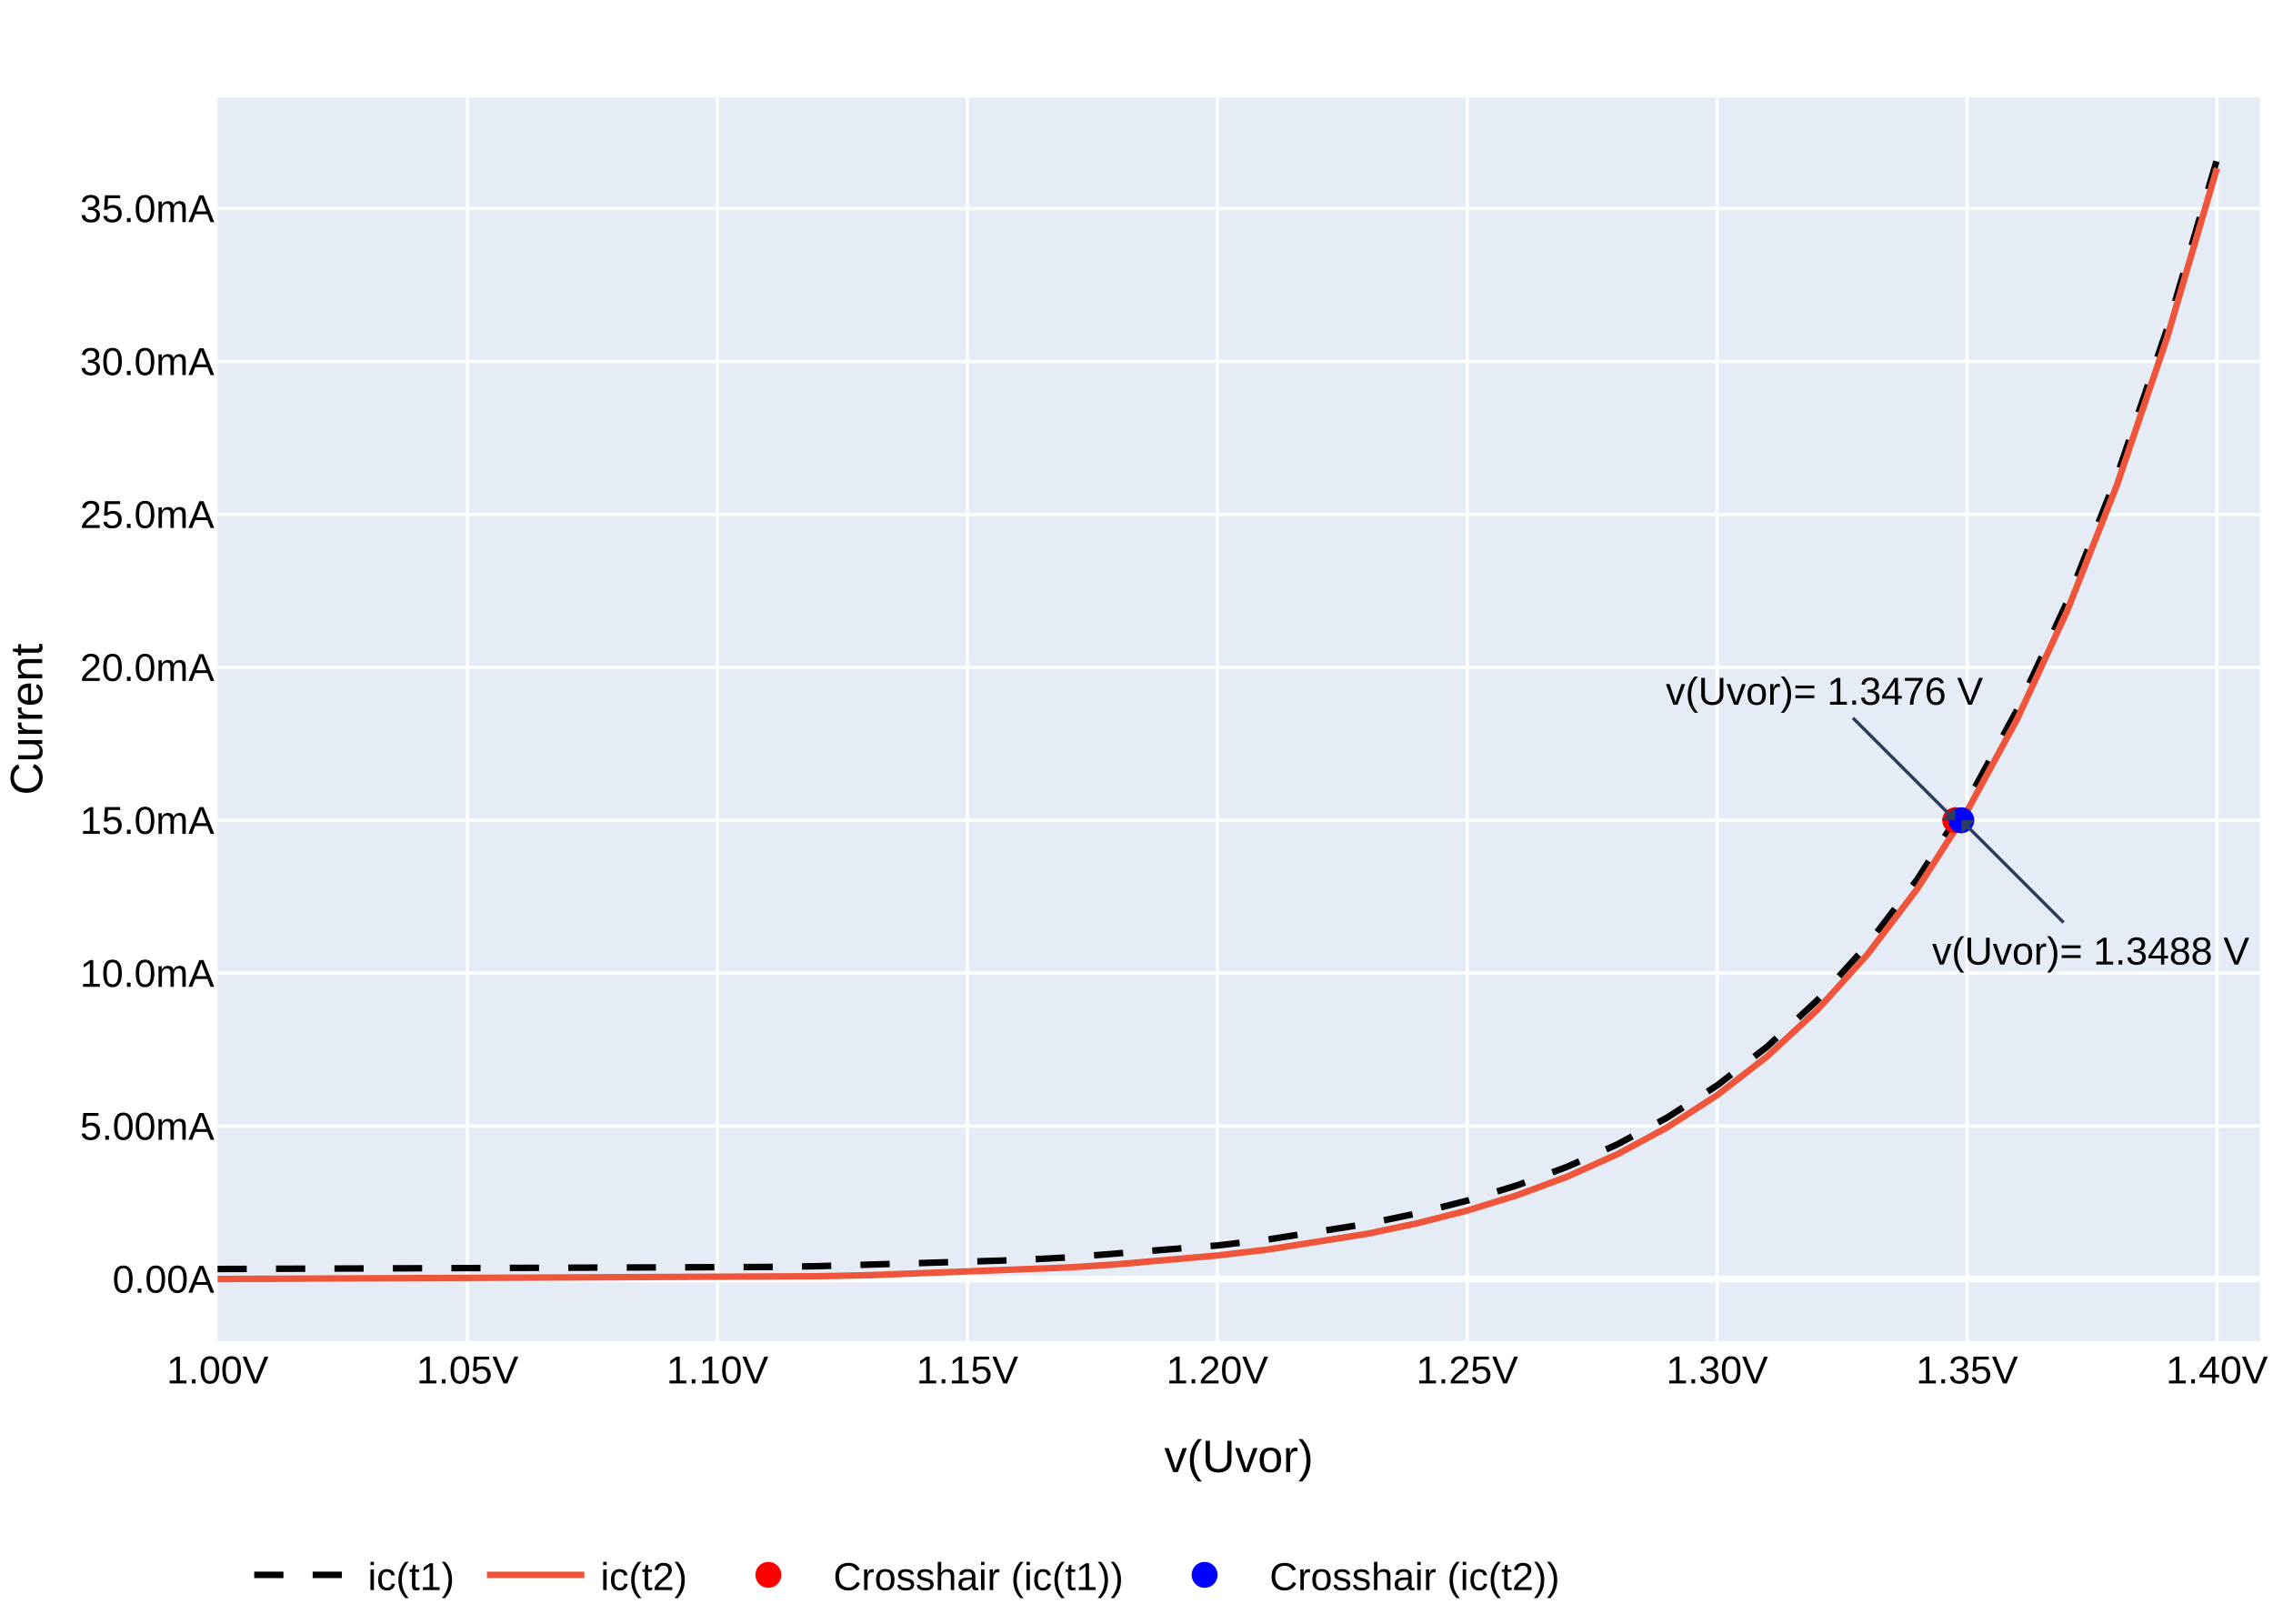
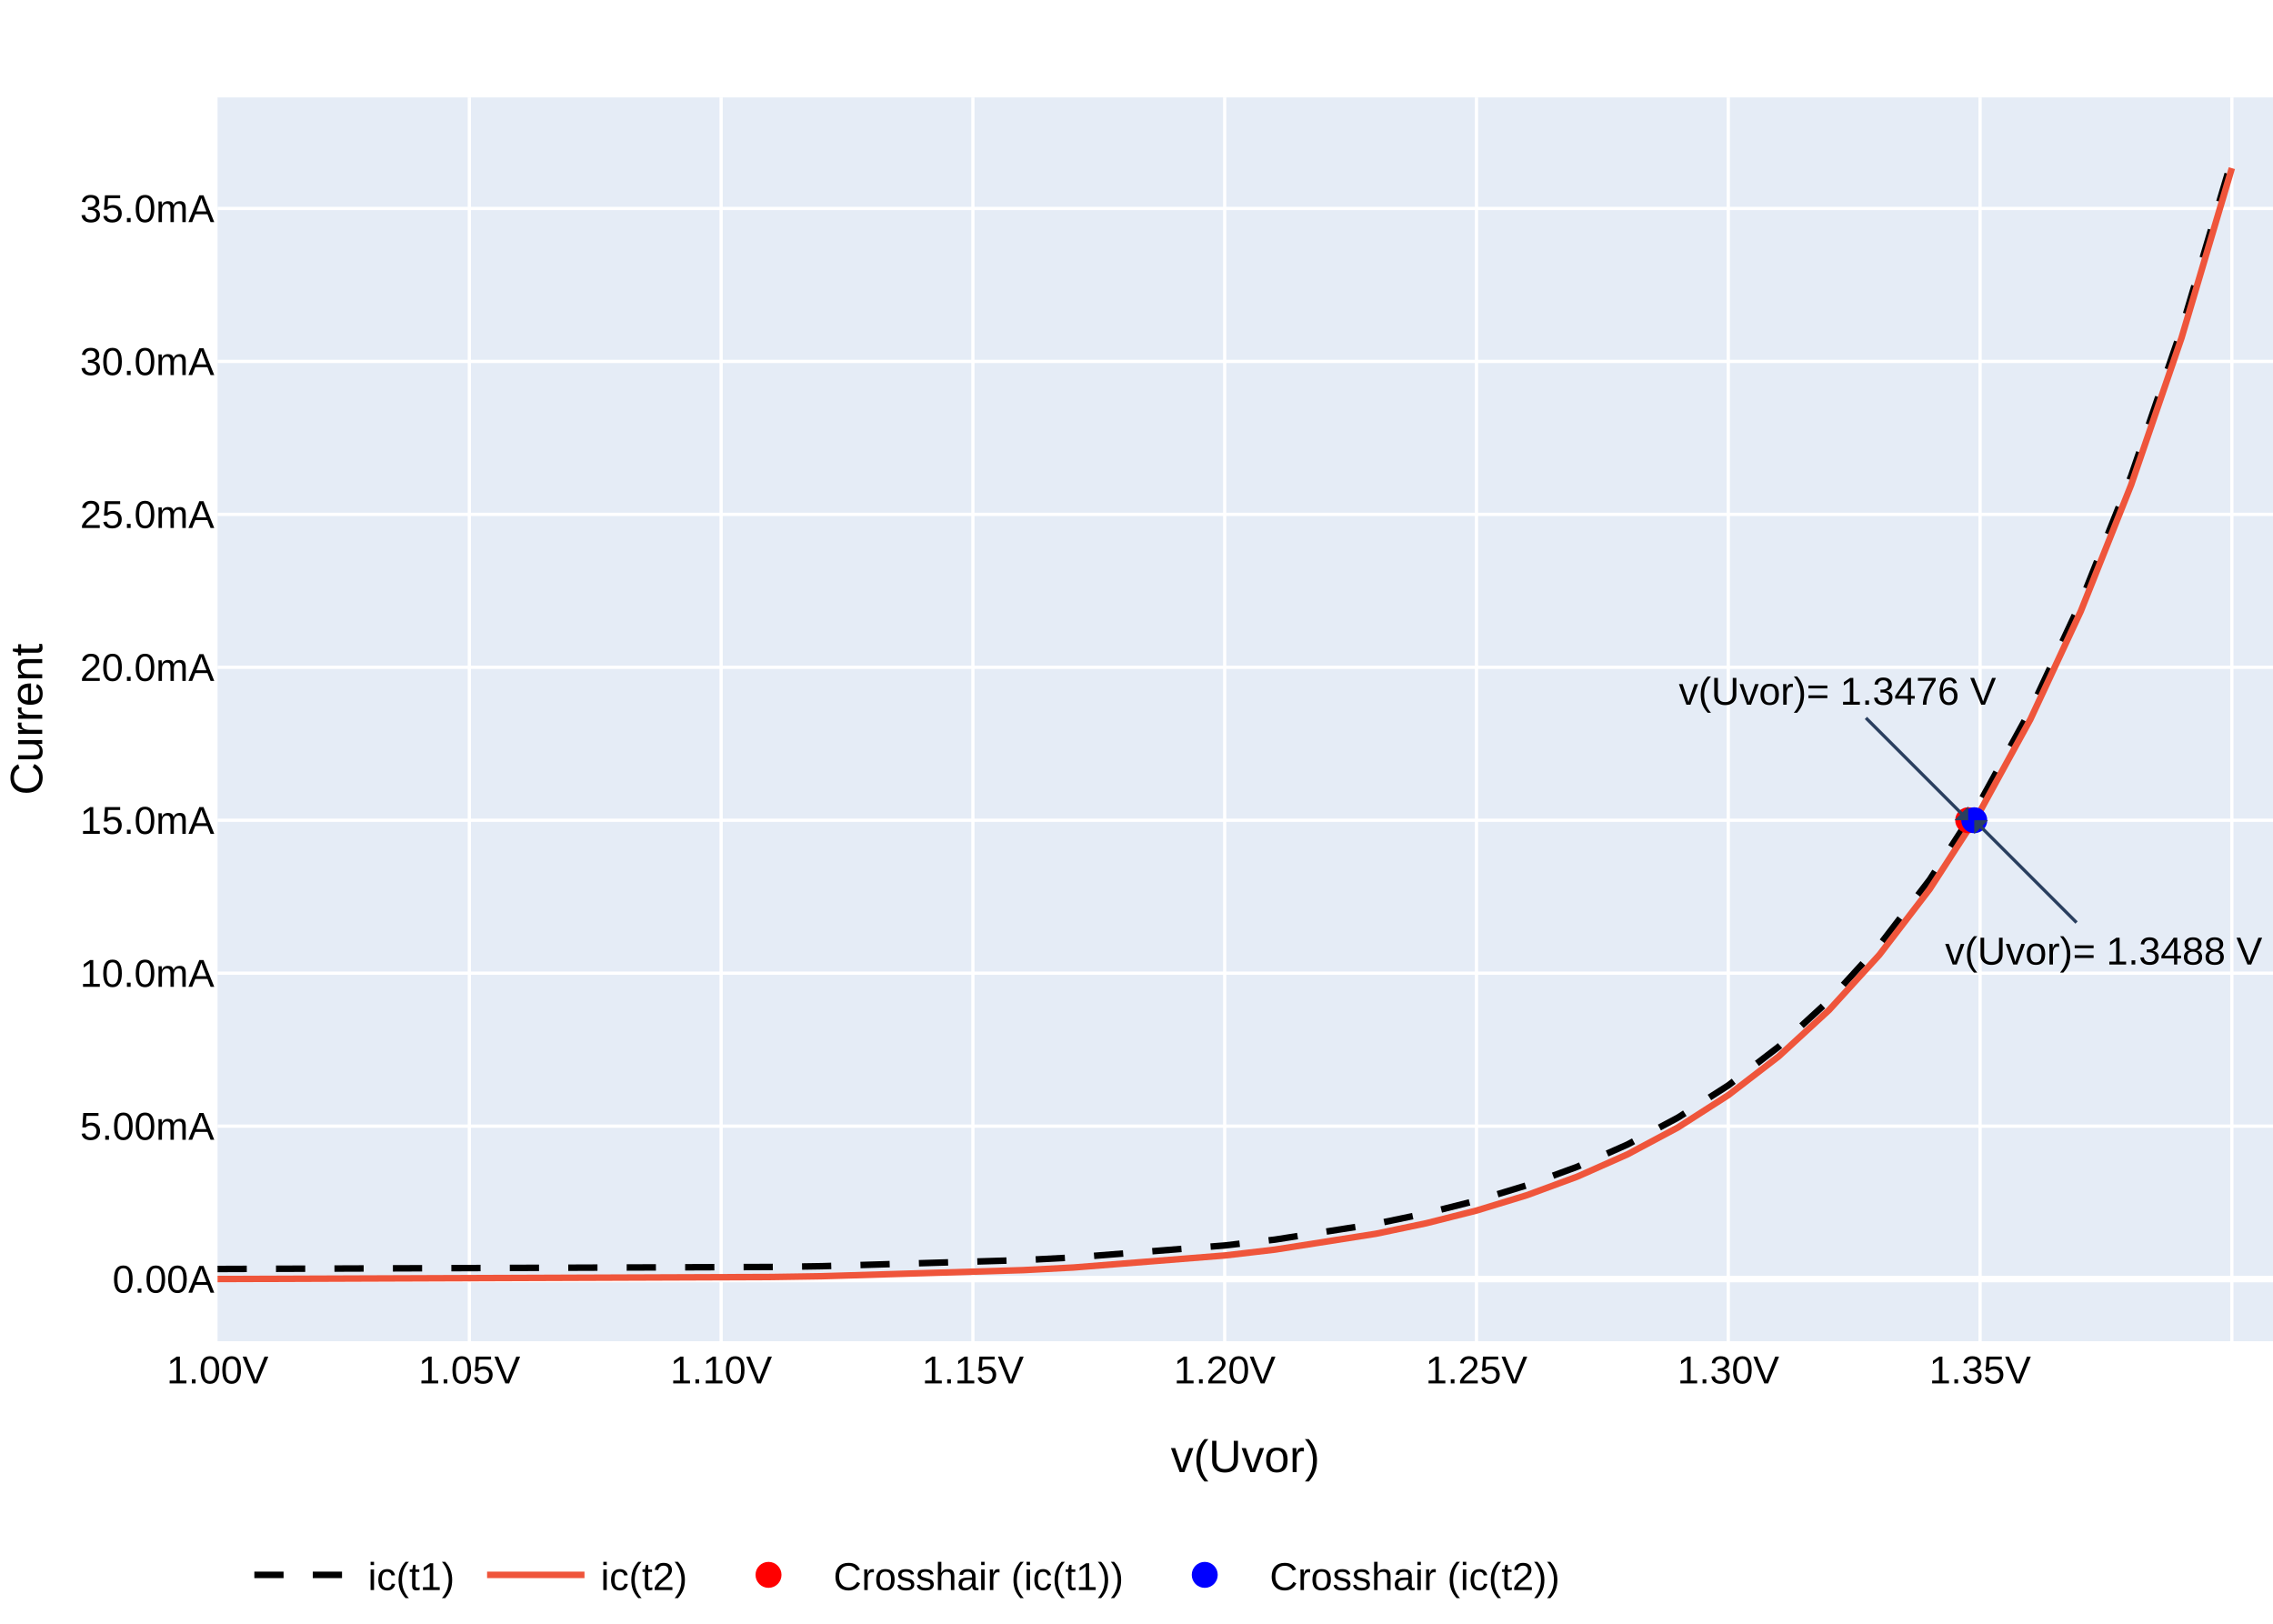
<svg xmlns="http://www.w3.org/2000/svg" class="main-svg" width="700" height="500" style="" viewBox="0 0 700 500">
  <rect x="0" y="0" width="700" height="500" style="fill: rgb(255, 255, 255); fill-opacity: 1;" />
-   <defs id="defs-c31ebe">
+   <defs id="defs-83f059">
    <g class="clips">
-       <clipPath id="clipc31ebexyplot" class="plotclip">
-         <rect width="629" height="383" />
-       </clipPath>
-       <clipPath class="axesclip" id="clipc31ebex">
-         <rect x="67" y="0" width="629" height="500" />
-       </clipPath>
-       <clipPath class="axesclip" id="clipc31ebey">
+       <clipPath id="clip83f059xyplot" class="plotclip">
+         <rect width="633" height="383" />
+       </clipPath>
+       <clipPath class="axesclip" id="clip83f059x">
+         <rect x="67" y="0" width="633" height="500" />
+       </clipPath>
+       <clipPath class="axesclip" id="clip83f059y">
        <rect x="0" y="30" width="700" height="383" />
      </clipPath>
-       <clipPath class="axesclip" id="clipc31ebexy">
-         <rect x="67" y="30" width="629" height="383" />
+       <clipPath class="axesclip" id="clip83f059xy">
+         <rect x="67" y="30" width="633" height="383" />
      </clipPath>
    </g>
    <g class="gradients" />
    <g class="patterns" />
  </defs>
  <g class="bglayer">
-     <rect class="bg" x="67" y="30" width="629" height="383" style="fill: rgb(229, 236, 246); fill-opacity: 1; stroke-width: 0;" />
+     <rect class="bg" x="67" y="30" width="633" height="383" style="fill: rgb(229, 236, 246); fill-opacity: 1; stroke-width: 0;" />
  </g>
  <g class="layer-below">
    <g class="imagelayer" />
    <g class="shapelayer" />
  </g>
  <g class="cartesianlayer">
    <g class="subplot xy">
      <g class="layer-subplot">
        <g class="shapelayer" />
        <g class="imagelayer" />
      </g>
      <g class="minor-gridlayer">
        <g class="x" />
        <g class="y" />
      </g>
      <g class="gridlayer">
        <g class="x">
-           <path class="xgrid crisp" transform="translate(143.97,0)" d="M0,30v383" style="stroke: rgb(255, 255, 255); stroke-opacity: 1; stroke-width: 1px;" />
-           <path class="xgrid crisp" transform="translate(220.94,0)" d="M0,30v383" style="stroke: rgb(255, 255, 255); stroke-opacity: 1; stroke-width: 1px;" />
-           <path class="xgrid crisp" transform="translate(297.9,0)" d="M0,30v383" style="stroke: rgb(255, 255, 255); stroke-opacity: 1; stroke-width: 1px;" />
-           <path class="xgrid crisp" transform="translate(374.87,0)" d="M0,30v383" style="stroke: rgb(255, 255, 255); stroke-opacity: 1; stroke-width: 1px;" />
-           <path class="xgrid crisp" transform="translate(451.84,0)" d="M0,30v383" style="stroke: rgb(255, 255, 255); stroke-opacity: 1; stroke-width: 1px;" />
-           <path class="xgrid crisp" transform="translate(528.81,0)" d="M0,30v383" style="stroke: rgb(255, 255, 255); stroke-opacity: 1; stroke-width: 1px;" />
-           <path class="xgrid crisp" transform="translate(605.77,0)" d="M0,30v383" style="stroke: rgb(255, 255, 255); stroke-opacity: 1; stroke-width: 1px;" />
-           <path class="xgrid crisp" transform="translate(682.74,0)" d="M0,30v383" style="stroke: rgb(255, 255, 255); stroke-opacity: 1; stroke-width: 1px;" />
+           <path class="xgrid crisp" transform="translate(144.54,0)" d="M0,30v383" style="stroke: rgb(255, 255, 255); stroke-opacity: 1; stroke-width: 1px;" />
+           <path class="xgrid crisp" transform="translate(222.08,0)" d="M0,30v383" style="stroke: rgb(255, 255, 255); stroke-opacity: 1; stroke-width: 1px;" />
+           <path class="xgrid crisp" transform="translate(299.62,0)" d="M0,30v383" style="stroke: rgb(255, 255, 255); stroke-opacity: 1; stroke-width: 1px;" />
+           <path class="xgrid crisp" transform="translate(377.16,0)" d="M0,30v383" style="stroke: rgb(255, 255, 255); stroke-opacity: 1; stroke-width: 1px;" />
+           <path class="xgrid crisp" transform="translate(454.7,0)" d="M0,30v383" style="stroke: rgb(255, 255, 255); stroke-opacity: 1; stroke-width: 1px;" />
+           <path class="xgrid crisp" transform="translate(532.25,0)" d="M0,30v383" style="stroke: rgb(255, 255, 255); stroke-opacity: 1; stroke-width: 1px;" />
+           <path class="xgrid crisp" transform="translate(609.79,0)" d="M0,30v383" style="stroke: rgb(255, 255, 255); stroke-opacity: 1; stroke-width: 1px;" />
+           <path class="xgrid crisp" transform="translate(687.33,0)" d="M0,30v383" style="stroke: rgb(255, 255, 255); stroke-opacity: 1; stroke-width: 1px;" />
        </g>
        <g class="y">
-           <path class="ygrid crisp" transform="translate(0,346.77)" d="M67,0h629" style="stroke: rgb(255, 255, 255); stroke-opacity: 1; stroke-width: 1px;" />
-           <path class="ygrid crisp" transform="translate(0,299.67)" d="M67,0h629" style="stroke: rgb(255, 255, 255); stroke-opacity: 1; stroke-width: 1px;" />
-           <path class="ygrid crisp" transform="translate(0,252.58)" d="M67,0h629" style="stroke: rgb(255, 255, 255); stroke-opacity: 1; stroke-width: 1px;" />
-           <path class="ygrid crisp" transform="translate(0,205.48)" d="M67,0h629" style="stroke: rgb(255, 255, 255); stroke-opacity: 1; stroke-width: 1px;" />
-           <path class="ygrid crisp" transform="translate(0,158.39)" d="M67,0h629" style="stroke: rgb(255, 255, 255); stroke-opacity: 1; stroke-width: 1px;" />
-           <path class="ygrid crisp" transform="translate(0,111.29)" d="M67,0h629" style="stroke: rgb(255, 255, 255); stroke-opacity: 1; stroke-width: 1px;" />
-           <path class="ygrid crisp" transform="translate(0,64.2)" d="M67,0h629" style="stroke: rgb(255, 255, 255); stroke-opacity: 1; stroke-width: 1px;" />
+           <path class="ygrid crisp" transform="translate(0,346.77)" d="M67,0h633" style="stroke: rgb(255, 255, 255); stroke-opacity: 1; stroke-width: 1px;" />
+           <path class="ygrid crisp" transform="translate(0,299.67)" d="M67,0h633" style="stroke: rgb(255, 255, 255); stroke-opacity: 1; stroke-width: 1px;" />
+           <path class="ygrid crisp" transform="translate(0,252.58)" d="M67,0h633" style="stroke: rgb(255, 255, 255); stroke-opacity: 1; stroke-width: 1px;" />
+           <path class="ygrid crisp" transform="translate(0,205.48)" d="M67,0h633" style="stroke: rgb(255, 255, 255); stroke-opacity: 1; stroke-width: 1px;" />
+           <path class="ygrid crisp" transform="translate(0,158.39)" d="M67,0h633" style="stroke: rgb(255, 255, 255); stroke-opacity: 1; stroke-width: 1px;" />
+           <path class="ygrid crisp" transform="translate(0,111.29)" d="M67,0h633" style="stroke: rgb(255, 255, 255); stroke-opacity: 1; stroke-width: 1px;" />
+           <path class="ygrid crisp" transform="translate(0,64.2)" d="M67,0h633" style="stroke: rgb(255, 255, 255); stroke-opacity: 1; stroke-width: 1px;" />
        </g>
      </g>
      <g class="zerolinelayer">
-         <path class="yzl zl crisp" transform="translate(0,393.86)" d="M67,0h629" style="stroke: rgb(255, 255, 255); stroke-opacity: 1; stroke-width: 2px;" />
+         <path class="yzl zl crisp" transform="translate(0,393.86)" d="M67,0h633" style="stroke: rgb(255, 255, 255); stroke-opacity: 1; stroke-width: 2px;" />
      </g>
      <g class="layer-between">
        <g class="shapelayer" />
        <g class="imagelayer" />
      </g>
      <path class="xlines-below" />
      <path class="ylines-below" />
      <g class="overlines-below" />
      <g class="xaxislayer-below" />
      <g class="yaxislayer-below" />
      <g class="overaxes-below" />
      <g class="overplot">
-         <g class="xy" transform="translate(67,30)" clip-path="url(#clipc31ebexyplot)">
+         <g class="xy" transform="translate(67,30)" clip-path="url(#clip83f059xyplot)">
          <g class="scatterlayer mlayer">
-             <g class="trace scatter trace06a75d" style="stroke-miterlimit: 2; opacity: 1;">
+             <g class="trace scatter trace0c3409" style="stroke-miterlimit: 2; opacity: 1;">
              <g class="fills" />
              <g class="errorbars" />
              <g class="lines">
-                 <path class="js-line" d="M0,360.76L169.33,360.14L184.72,359.9L246.3,358.02L261.69,357.21L307.87,353.52L323.26,351.71L354.05,346.85L369.44,343.62L384.84,339.71L400.23,334.99L415.63,329.29L431.02,322.42L446.41,314.15L461.81,304.23L477.2,292.32L492.59,278.08L507.99,261.09L523.38,240.88L538.77,216.93L554.17,188.65L569.56,155.43L584.95,116.57L600.35,71.38L615.74,19.15" style="vector-effect: none; fill: none; stroke: rgb(0, 0, 0); stroke-opacity: 1; stroke-dasharray: 9px, 9px; stroke-width: 2px; opacity: 1;" />
+                 <path class="js-line" d="M0,360.76L170.59,360.14L186.1,359.9L248.13,358.02L263.64,357.21L310.16,353.52L325.67,351.71L356.69,346.85L372.2,343.62L387.7,339.71L403.21,334.99L418.72,329.29L434.23,322.42L449.74,314.15L465.25,304.23L480.75,292.32L496.26,278.08L511.77,261.09L527.28,240.88L542.79,216.93L558.29,188.65L573.8,155.43L589.31,116.57L604.82,71.38L620.33,19.15" style="vector-effect: none; fill: none; stroke: rgb(0, 0, 0); stroke-opacity: 1; stroke-dasharray: 9px, 9px; stroke-width: 2px; opacity: 1;" />
              </g>
              <g class="points" />
              <g class="text" />
            </g>
-             <g class="trace scatter trace2c32ce" style="stroke-miterlimit: 2; opacity: 1;">
+             <g class="trace scatter trace5f4322" style="stroke-miterlimit: 2; opacity: 1;">
              <g class="fills" />
              <g class="errorbars" />
              <g class="lines">
-                 <path class="js-line" d="M0,363.85L184.72,362.99L200.12,362.68L261.69,360.3L277.08,359.31L307.87,356.6L323.26,354.79L354.05,349.92L369.44,346.68L384.84,342.77L400.23,338.04L415.63,332.33L431.02,325.45L446.41,317.17L461.81,307.23L477.2,295.31L492.59,281.05L507.99,264.03L523.38,243.8L538.77,219.81L554.17,191.5L569.56,158.23L584.95,119.32L600.35,74.08L615.74,21.78" style="vector-effect: none; fill: none; stroke: rgb(239, 85, 59); stroke-opacity: 1; stroke-width: 2px; opacity: 1;" />
+                 <path class="js-line" d="M0,363.85L170.59,363.23L186.1,362.99L248.13,361.11L263.64,360.3L310.16,356.6L325.67,354.79L356.69,349.92L372.2,346.68L387.7,342.77L403.21,338.04L418.72,332.33L434.23,325.45L449.74,317.17L465.25,307.23L480.75,295.31L496.26,281.05L511.77,264.03L527.28,243.8L542.79,219.81L558.29,191.5L573.8,158.23L589.31,119.32L604.82,74.08L620.33,21.78" style="vector-effect: none; fill: none; stroke: rgb(239, 85, 59); stroke-opacity: 1; stroke-width: 2px; opacity: 1;" />
              </g>
              <g class="points" />
              <g class="text" />
            </g>
-             <g class="trace scatter tracecad6e4" style="stroke-miterlimit: 2; opacity: 1;">
+             <g class="trace scatter trace4b06e3" style="stroke-miterlimit: 2; opacity: 1;">
              <g class="fills" />
              <g class="errorbars" />
              <g class="lines" />
              <g class="points">
-                 <path class="point" transform="translate(535.14,222.58)" d="M4,0A4,4 0 1,1 0,-4A4,4 0 0,1 4,0Z" style="opacity: 1; stroke-width: 0px; fill: rgb(255, 0, 0); fill-opacity: 1;" />
-               </g>
-               <g class="text" />
-             </g>
-             <g class="trace scatter trace30ce0d" style="stroke-miterlimit: 2; opacity: 1;">
+                 <path class="point" transform="translate(539.13,222.58)" d="M4,0A4,4 0 1,1 0,-4A4,4 0 0,1 4,0Z" style="opacity: 1; stroke-width: 0px; fill: rgb(255, 0, 0); fill-opacity: 1;" />
+               </g>
+               <g class="text" />
+             </g>
+             <g class="trace scatter tracea92ba0" style="stroke-miterlimit: 2; opacity: 1;">
              <g class="fills" />
              <g class="errorbars" />
              <g class="lines" />
              <g class="points">
-                 <path class="point" transform="translate(537,222.58)" d="M4,0A4,4 0 1,1 0,-4A4,4 0 0,1 4,0Z" style="opacity: 1; stroke-width: 0px; fill: rgb(0, 0, 255); fill-opacity: 1;" />
-               </g>
-               <g class="text" />
-             </g>
-           </g>
-         </g>
-       </g>
+                 <path class="point" transform="translate(541,222.58)" d="M4,0A4,4 0 1,1 0,-4A4,4 0 0,1 4,0Z" style="opacity: 1; stroke-width: 0px; fill: rgb(0, 0, 255); fill-opacity: 1;" />
+               </g>
+               <g class="text" />
+             </g>
+           </g>
+         </g>
+       </g>
+       <g class="zerolinelayer-above" />
      <path class="xlines-above crisp" d="M0,0" style="fill: none;" />
      <path class="ylines-above crisp" d="M0,0" style="fill: none;" />
      <g class="overlines-above" />
      <g class="xaxislayer-above">
        <g class="xtick">
-           <text text-anchor="middle" x="0" y="426" transform="translate(67,0)" style="font-family: Arial; font-size: 12px; fill: rgb(0, 0, 0); fill-opacity: 1; white-space: pre; opacity: 1;">1.00V</text>
-         </g>
-         <g class="xtick">
-           <text text-anchor="middle" x="0" y="426" style="font-family: Arial; font-size: 12px; fill: rgb(0, 0, 0); fill-opacity: 1; white-space: pre; opacity: 1;" transform="translate(143.97,0)">1.05V</text>
-         </g>
-         <g class="xtick">
-           <text text-anchor="middle" x="0" y="426" style="font-family: Arial; font-size: 12px; fill: rgb(0, 0, 0); fill-opacity: 1; white-space: pre; opacity: 1;" transform="translate(220.94,0)">1.10V</text>
-         </g>
-         <g class="xtick">
-           <text text-anchor="middle" x="0" y="426" style="font-family: Arial; font-size: 12px; fill: rgb(0, 0, 0); fill-opacity: 1; white-space: pre; opacity: 1;" transform="translate(297.9,0)">1.15V</text>
-         </g>
-         <g class="xtick">
-           <text text-anchor="middle" x="0" y="426" style="font-family: Arial; font-size: 12px; fill: rgb(0, 0, 0); fill-opacity: 1; white-space: pre; opacity: 1;" transform="translate(374.87,0)">1.20V</text>
-         </g>
-         <g class="xtick">
-           <text text-anchor="middle" x="0" y="426" style="font-family: Arial; font-size: 12px; fill: rgb(0, 0, 0); fill-opacity: 1; white-space: pre; opacity: 1;" transform="translate(451.84,0)">1.25V</text>
-         </g>
-         <g class="xtick">
-           <text text-anchor="middle" x="0" y="426" style="font-family: Arial; font-size: 12px; fill: rgb(0, 0, 0); fill-opacity: 1; white-space: pre; opacity: 1;" transform="translate(528.81,0)">1.30V</text>
-         </g>
-         <g class="xtick">
-           <text text-anchor="middle" x="0" y="426" style="font-family: Arial; font-size: 12px; fill: rgb(0, 0, 0); fill-opacity: 1; white-space: pre; opacity: 1;" transform="translate(605.77,0)">1.35V</text>
-         </g>
-         <g class="xtick">
-           <text text-anchor="middle" x="0" y="426" style="font-family: Arial; font-size: 12px; fill: rgb(0, 0, 0); fill-opacity: 1; white-space: pre; opacity: 1;" transform="translate(682.74,0)">1.40V</text>
-         </g>
+           <text text-anchor="middle" x="0" y="426" transform="translate(67,0)" style="font-family: Arial; font-size: 12px; fill: rgb(0, 0, 0); fill-opacity: 1; white-space: pre;">1.00V</text>
+         </g>
+         <g class="xtick">
+           <text text-anchor="middle" x="0" y="426" style="font-family: Arial; font-size: 12px; fill: rgb(0, 0, 0); fill-opacity: 1; white-space: pre;" transform="translate(144.54,0)">1.05V</text>
+         </g>
+         <g class="xtick">
+           <text text-anchor="middle" x="0" y="426" style="font-family: Arial; font-size: 12px; fill: rgb(0, 0, 0); fill-opacity: 1; white-space: pre;" transform="translate(222.08,0)">1.10V</text>
+         </g>
+         <g class="xtick">
+           <text text-anchor="middle" x="0" y="426" style="font-family: Arial; font-size: 12px; fill: rgb(0, 0, 0); fill-opacity: 1; white-space: pre;" transform="translate(299.62,0)">1.15V</text>
+         </g>
+         <g class="xtick">
+           <text text-anchor="middle" x="0" y="426" style="font-family: Arial; font-size: 12px; fill: rgb(0, 0, 0); fill-opacity: 1; white-space: pre;" transform="translate(377.16,0)">1.20V</text>
+         </g>
+         <g class="xtick">
+           <text text-anchor="middle" x="0" y="426" style="font-family: Arial; font-size: 12px; fill: rgb(0, 0, 0); fill-opacity: 1; white-space: pre;" transform="translate(454.7,0)">1.25V</text>
+         </g>
+         <g class="xtick">
+           <text text-anchor="middle" x="0" y="426" style="font-family: Arial; font-size: 12px; fill: rgb(0, 0, 0); fill-opacity: 1; white-space: pre;" transform="translate(532.25,0)">1.30V</text>
+         </g>
+         <g class="xtick">
+           <text text-anchor="middle" x="0" y="426" style="font-family: Arial; font-size: 12px; fill: rgb(0, 0, 0); fill-opacity: 1; white-space: pre;" transform="translate(609.79,0)">1.35V</text>
+         </g>
+         <g class="xtick" />
      </g>
      <g class="yaxislayer-above">
        <g class="ytick">
-           <text text-anchor="end" x="66" y="4.2" transform="translate(0,393.86)" style="font-family: Arial; font-size: 12px; fill: rgb(0, 0, 0); fill-opacity: 1; white-space: pre; opacity: 1;">0.00A</text>
-         </g>
-         <g class="ytick">
-           <text text-anchor="end" x="66" y="4.2" style="font-family: Arial; font-size: 12px; fill: rgb(0, 0, 0); fill-opacity: 1; white-space: pre; opacity: 1;" transform="translate(0,346.77)">5.00mA</text>
-         </g>
-         <g class="ytick">
-           <text text-anchor="end" x="66" y="4.2" style="font-family: Arial; font-size: 12px; fill: rgb(0, 0, 0); fill-opacity: 1; white-space: pre; opacity: 1;" transform="translate(0,299.67)">10.0mA</text>
-         </g>
-         <g class="ytick">
-           <text text-anchor="end" x="66" y="4.2" style="font-family: Arial; font-size: 12px; fill: rgb(0, 0, 0); fill-opacity: 1; white-space: pre; opacity: 1;" transform="translate(0,252.58)">15.0mA</text>
-         </g>
-         <g class="ytick">
-           <text text-anchor="end" x="66" y="4.2" style="font-family: Arial; font-size: 12px; fill: rgb(0, 0, 0); fill-opacity: 1; white-space: pre; opacity: 1;" transform="translate(0,205.48)">20.0mA</text>
-         </g>
-         <g class="ytick">
-           <text text-anchor="end" x="66" y="4.2" style="font-family: Arial; font-size: 12px; fill: rgb(0, 0, 0); fill-opacity: 1; white-space: pre; opacity: 1;" transform="translate(0,158.39)">25.0mA</text>
-         </g>
-         <g class="ytick">
-           <text text-anchor="end" x="66" y="4.2" style="font-family: Arial; font-size: 12px; fill: rgb(0, 0, 0); fill-opacity: 1; white-space: pre; opacity: 1;" transform="translate(0,111.29)">30.0mA</text>
-         </g>
-         <g class="ytick">
-           <text text-anchor="end" x="66" y="4.2" style="font-family: Arial; font-size: 12px; fill: rgb(0, 0, 0); fill-opacity: 1; white-space: pre; opacity: 1;" transform="translate(0,64.2)">35.0mA</text>
+           <text text-anchor="end" x="66" y="4.2" transform="translate(0,393.86)" style="font-family: Arial; font-size: 12px; fill: rgb(0, 0, 0); fill-opacity: 1; white-space: pre;">0.00A</text>
+         </g>
+         <g class="ytick">
+           <text text-anchor="end" x="66" y="4.2" style="font-family: Arial; font-size: 12px; fill: rgb(0, 0, 0); fill-opacity: 1; white-space: pre;" transform="translate(0,346.77)">5.00mA</text>
+         </g>
+         <g class="ytick">
+           <text text-anchor="end" x="66" y="4.2" style="font-family: Arial; font-size: 12px; fill: rgb(0, 0, 0); fill-opacity: 1; white-space: pre;" transform="translate(0,299.67)">10.0mA</text>
+         </g>
+         <g class="ytick">
+           <text text-anchor="end" x="66" y="4.2" style="font-family: Arial; font-size: 12px; fill: rgb(0, 0, 0); fill-opacity: 1; white-space: pre;" transform="translate(0,252.58)">15.0mA</text>
+         </g>
+         <g class="ytick">
+           <text text-anchor="end" x="66" y="4.2" style="font-family: Arial; font-size: 12px; fill: rgb(0, 0, 0); fill-opacity: 1; white-space: pre;" transform="translate(0,205.48)">20.0mA</text>
+         </g>
+         <g class="ytick">
+           <text text-anchor="end" x="66" y="4.2" style="font-family: Arial; font-size: 12px; fill: rgb(0, 0, 0); fill-opacity: 1; white-space: pre;" transform="translate(0,158.39)">25.0mA</text>
+         </g>
+         <g class="ytick">
+           <text text-anchor="end" x="66" y="4.2" style="font-family: Arial; font-size: 12px; fill: rgb(0, 0, 0); fill-opacity: 1; white-space: pre;" transform="translate(0,111.29)">30.0mA</text>
+         </g>
+         <g class="ytick">
+           <text text-anchor="end" x="66" y="4.2" style="font-family: Arial; font-size: 12px; fill: rgb(0, 0, 0); fill-opacity: 1; white-space: pre;" transform="translate(0,64.2)">35.0mA</text>
        </g>
      </g>
      <g class="overaxes-above" />
    </g>
  </g>
  <g class="polarlayer" />
  <g class="smithlayer" />
  <g class="ternarylayer" />
  <g class="geolayer" />
  <g class="funnelarealayer" />
  <g class="pielayer" />
  <g class="iciclelayer" />
  <g class="treemaplayer" />
  <g class="sunburstlayer" />
  <g class="glimages" />
-   <defs id="topdefs-c31ebe">
+   <defs id="topdefs-83f059">
    <g class="clips" />
-     <clipPath id="legendc31ebe">
+     <clipPath id="legend83f059">
      <rect width="413" height="29" x="0" y="0" />
    </clipPath>
  </defs>
  <g class="layer-above">
    <g class="imagelayer" />
    <g class="shapelayer" />
  </g>
  <g class="infolayer">
-     <g class="legend" pointer-events="all" transform="translate(73.29,470.45)">
+     <g class="legend" pointer-events="all" transform="translate(73.33,470.45)">
      <rect class="bg" shape-rendering="crispEdges" style="stroke: rgb(68, 68, 68); stroke-opacity: 1; fill: rgb(255, 255, 255); fill-opacity: 1; stroke-width: 0px;" width="413" height="29" x="0" y="0" />
-       <g class="scrollbox" transform="" clip-path="url(#legendc31ebe)">
+       <g class="scrollbox" transform="" clip-path="url(#legend83f059)">
        <g class="groups">
          <g class="traces" transform="translate(0,14.5)" style="opacity: 1;">
            <text class="legendtext" text-anchor="start" x="40" y="4.68" style="font-family: Arial; font-size: 12px; fill: rgb(0, 0, 0); fill-opacity: 1; white-space: pre;">ic(t1)</text>
            <g class="layers" style="opacity: 1;">
              <g class="legendfill" />
              <g class="legendlines">
                <path class="js-line" d="M5,0h30" style="fill: none; stroke: rgb(0, 0, 0); stroke-opacity: 1; stroke-dasharray: 9px, 9px; stroke-width: 2px;" />
              </g>
              <g class="legendsymbols">
                <g class="legendpoints" />
              </g>
            </g>
            <rect class="legendtoggle" x="0" y="-9.5" width="69.172" height="19" style="fill: rgb(0, 0, 0); fill-opacity: 0;" />
          </g>
          <g class="traces" transform="translate(71.67188,14.5)" style="opacity: 1;">
            <text class="legendtext" text-anchor="start" x="40" y="4.68" style="font-family: Arial; font-size: 12px; fill: rgb(0, 0, 0); fill-opacity: 1; white-space: pre;">ic(t2)</text>
            <g class="layers" style="opacity: 1;">
              <g class="legendfill" />
              <g class="legendlines">
                <path class="js-line" d="M5,0h30" style="fill: none; stroke: rgb(239, 85, 59); stroke-opacity: 1; stroke-width: 2px;" />
              </g>
              <g class="legendsymbols">
                <g class="legendpoints" />
              </g>
            </g>
            <rect class="legendtoggle" x="0" y="-9.5" width="69.172" height="19" style="fill: rgb(0, 0, 0); fill-opacity: 0;" />
          </g>
          <g class="traces" transform="translate(143.3438,14.5)" style="opacity: 1;">
            <text class="legendtext" text-anchor="start" x="40" y="4.68" style="font-family: Arial; font-size: 12px; fill: rgb(0, 0, 0); fill-opacity: 1; white-space: pre;">Crosshair (ic(t1))</text>
            <g class="layers" style="opacity: 1;">
              <g class="legendfill" />
              <g class="legendlines" />
              <g class="legendsymbols">
                <g class="legendpoints">
                  <path class="scatterpts" transform="translate(20,0)" d="M4,0A4,4 0 1,1 0,-4A4,4 0 0,1 4,0Z" style="opacity: 1; stroke-width: 0px; fill: rgb(255, 0, 0); fill-opacity: 1;" />
                </g>
              </g>
            </g>
            <rect class="legendtoggle" x="0" y="-9.5" width="131.844" height="19" style="fill: rgb(0, 0, 0); fill-opacity: 0;" />
          </g>
          <g class="traces" transform="translate(277.6875,14.5)" style="opacity: 1;">
            <text class="legendtext" text-anchor="start" x="40" y="4.68" style="font-family: Arial; font-size: 12px; fill: rgb(0, 0, 0); fill-opacity: 1; white-space: pre;">Crosshair (ic(t2))</text>
            <g class="layers" style="opacity: 1;">
              <g class="legendfill" />
              <g class="legendlines" />
              <g class="legendsymbols">
                <g class="legendpoints">
                  <path class="scatterpts" transform="translate(20,0)" d="M4,0A4,4 0 1,1 0,-4A4,4 0 0,1 4,0Z" style="opacity: 1; stroke-width: 0px; fill: rgb(0, 0, 255); fill-opacity: 1;" />
                </g>
              </g>
            </g>
            <rect class="legendtoggle" x="0" y="-9.5" width="131.844" height="19" style="fill: rgb(0, 0, 0); fill-opacity: 0;" />
          </g>
        </g>
      </g>
      <rect class="scrollbar" rx="20" ry="3" width="0" height="0" style="fill: rgb(128, 139, 164); fill-opacity: 1;" x="0" y="0" />
    </g>
    <g class="g-gtitle" />
    <g class="g-xtitle">
-       <text class="xtitle" x="381.5" y="453.3" text-anchor="middle" style="opacity: 1; font-family: Arial; font-size: 14px; fill: rgb(0, 0, 0); fill-opacity: 1; white-space: pre;">v(Uvor)</text>
+       <text class="xtitle" x="383.5" y="453.3" text-anchor="middle" style="opacity: 1; font-family: Arial; font-size: 14px; fill: rgb(0, 0, 0); fill-opacity: 1; white-space: pre;">v(Uvor)</text>
    </g>
    <g class="g-ytitle" transform="translate(7.759766,0)">
      <text class="ytitle" transform="rotate(-90,5.240625,221.5)" x="5.241" y="221.5" text-anchor="middle" style="opacity: 1; font-family: Arial; font-size: 14px; fill: rgb(0, 0, 0); fill-opacity: 1; white-space: pre;">Current</text>
    </g>
    <g class="annotation" data-index="0" style="opacity: 1;">
-       <g class="annotation-text-g" transform="rotate(0,562.14,212.58)">
-         <g class="cursor-pointer" transform="translate(510,204)">
+       <g class="annotation-text-g" transform="rotate(0,566.13,212.58)">
+         <g class="cursor-pointer" transform="translate(514,204)">
          <rect class="bg" x="0.5" y="0.5" width="103" height="17" style="stroke-width: 1px; stroke: rgb(0, 0, 0); stroke-opacity: 0; fill: rgb(0, 0, 0); fill-opacity: 0;" />
          <text class="annotation-text" text-anchor="middle" x="51.859" y="13" style="font-family: Arial; font-size: 12px; fill: rgb(0, 0, 0); fill-opacity: 1; white-space: pre;">v(Uvor)= 1.3476 V</text>
        </g>
      </g>
      <g class="annotation-arrow-g" style="opacity: 1;">
-         <path d="M570.64,221.08L602.14,252.58" style="stroke-width: 1px; stroke: rgb(42, 63, 95); stroke-opacity: 1; stroke-dasharray: 0px, 0px, 43.948px, 44.548px;" />
-         <path d="M-2.4,-3V3L0.6,0Z" transform="translate(601.7158,252.1557)rotate(44.98764)" style="fill: rgb(42, 63, 95); stroke-width: 0;" />
+         <path d="M574.63,221.08L606.13,252.58" style="stroke-width: 1px; stroke: rgb(42, 63, 95); stroke-opacity: 1; stroke-dasharray: 0px, 0px, 43.948px, 44.548px;" />
+         <path d="M-2.4,-3V3L0.6,0Z" transform="translate(605.7057,252.1557)rotate(44.98764)" style="fill: rgb(42, 63, 95); stroke-width: 0;" />
      </g>
    </g>
    <g class="annotation" data-index="1" style="opacity: 1;">
-       <g class="annotation-text-g" transform="rotate(0,644,292.58)">
-         <g class="cursor-pointer" transform="translate(592,284)">
+       <g class="annotation-text-g" transform="rotate(0,648,292.58)">
+         <g class="cursor-pointer" transform="translate(596,284)">
          <rect class="bg" x="0.5" y="0.5" width="103" height="17" style="stroke-width: 1px; stroke: rgb(0, 0, 0); stroke-opacity: 0; fill: rgb(0, 0, 0); fill-opacity: 0;" />
          <text class="annotation-text" text-anchor="middle" x="51.859" y="13" style="font-family: Arial; font-size: 12px; fill: rgb(0, 0, 0); fill-opacity: 1; white-space: pre;">v(Uvor)= 1.3488 V</text>
        </g>
      </g>
      <g class="annotation-arrow-g" style="opacity: 1;">
-         <path d="M635.5,284.08L604,252.58" style="stroke-width: 1px; stroke: rgb(42, 63, 95); stroke-opacity: 1; stroke-dasharray: 0px, 0px, 43.948px, 44.548px;" />
-         <path d="M-2.4,-3V3L0.6,0Z" transform="translate(604.4243,253.0043)rotate(-135.0124)" style="fill: rgb(42, 63, 95); stroke-width: 0;" />
+         <path d="M639.5,284.08L608,252.58" style="stroke-width: 1px; stroke: rgb(42, 63, 95); stroke-opacity: 1; stroke-dasharray: 0px, 0px, 43.948px, 44.548px;" />
+         <path d="M-2.4,-3V3L0.6,0Z" transform="translate(608.4243,253.0043)rotate(-135.0124)" style="fill: rgb(42, 63, 95); stroke-width: 0;" />
      </g>
    </g>
  </g>
</svg>
